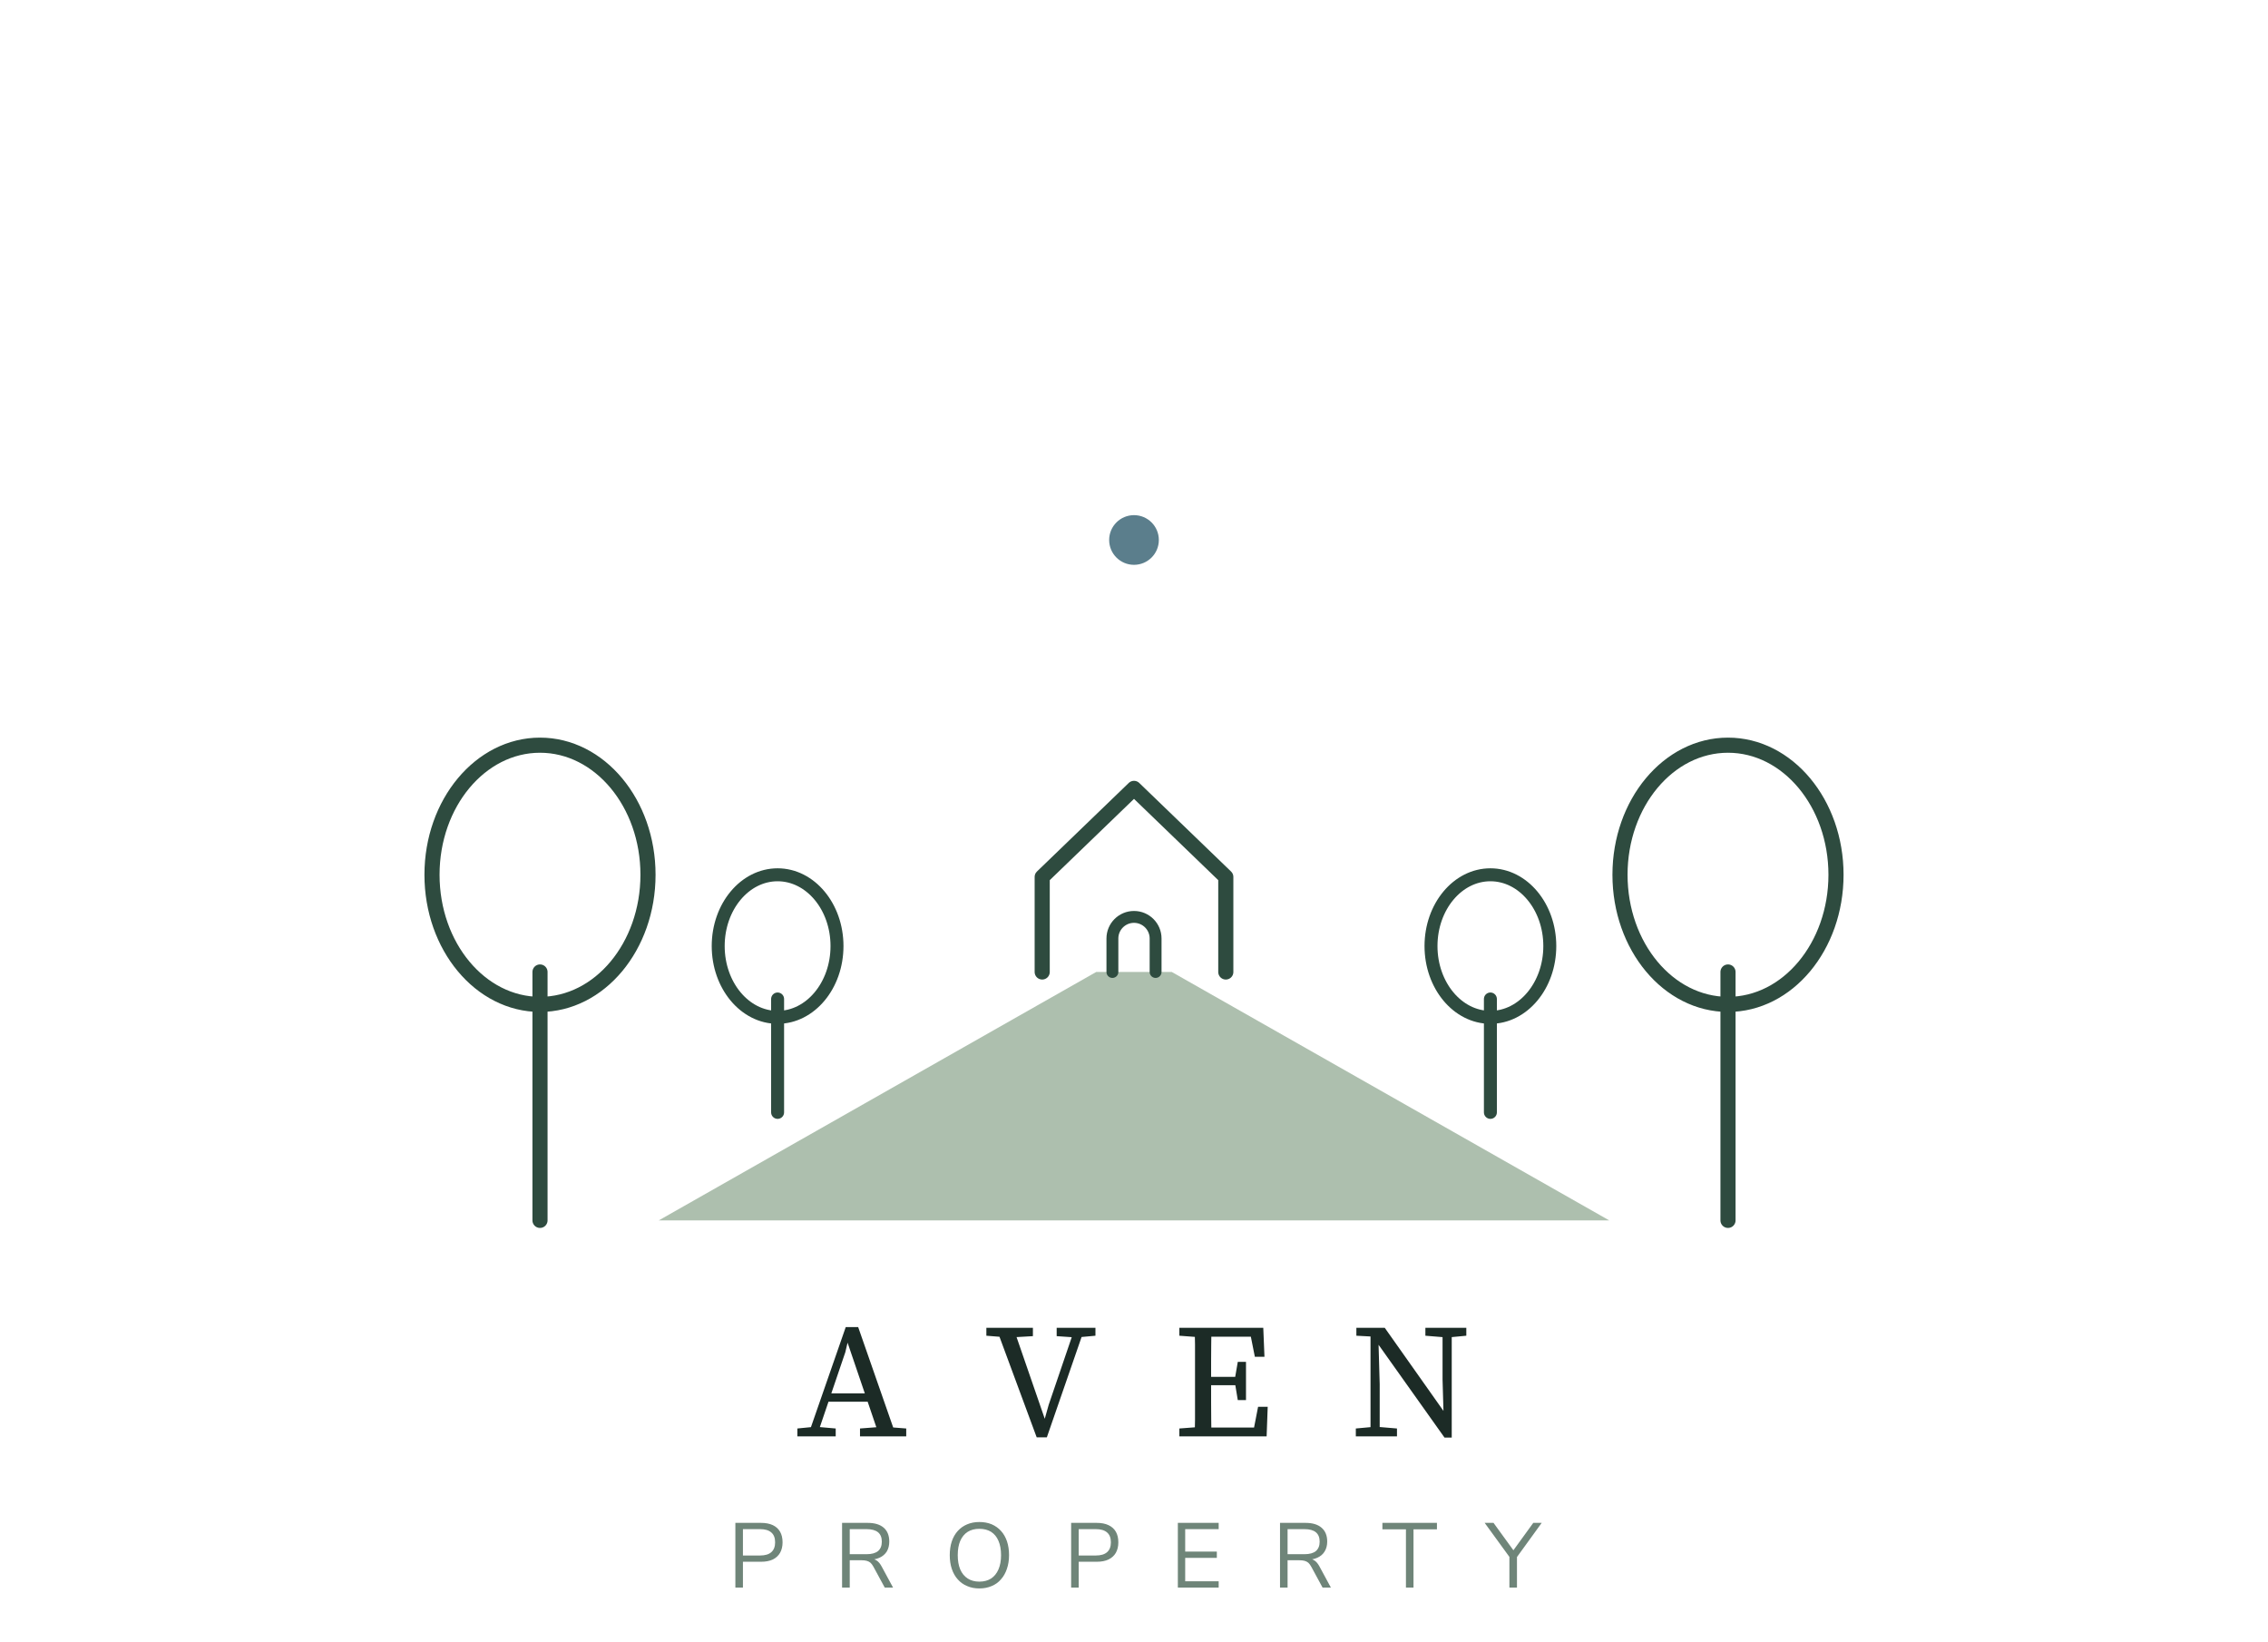
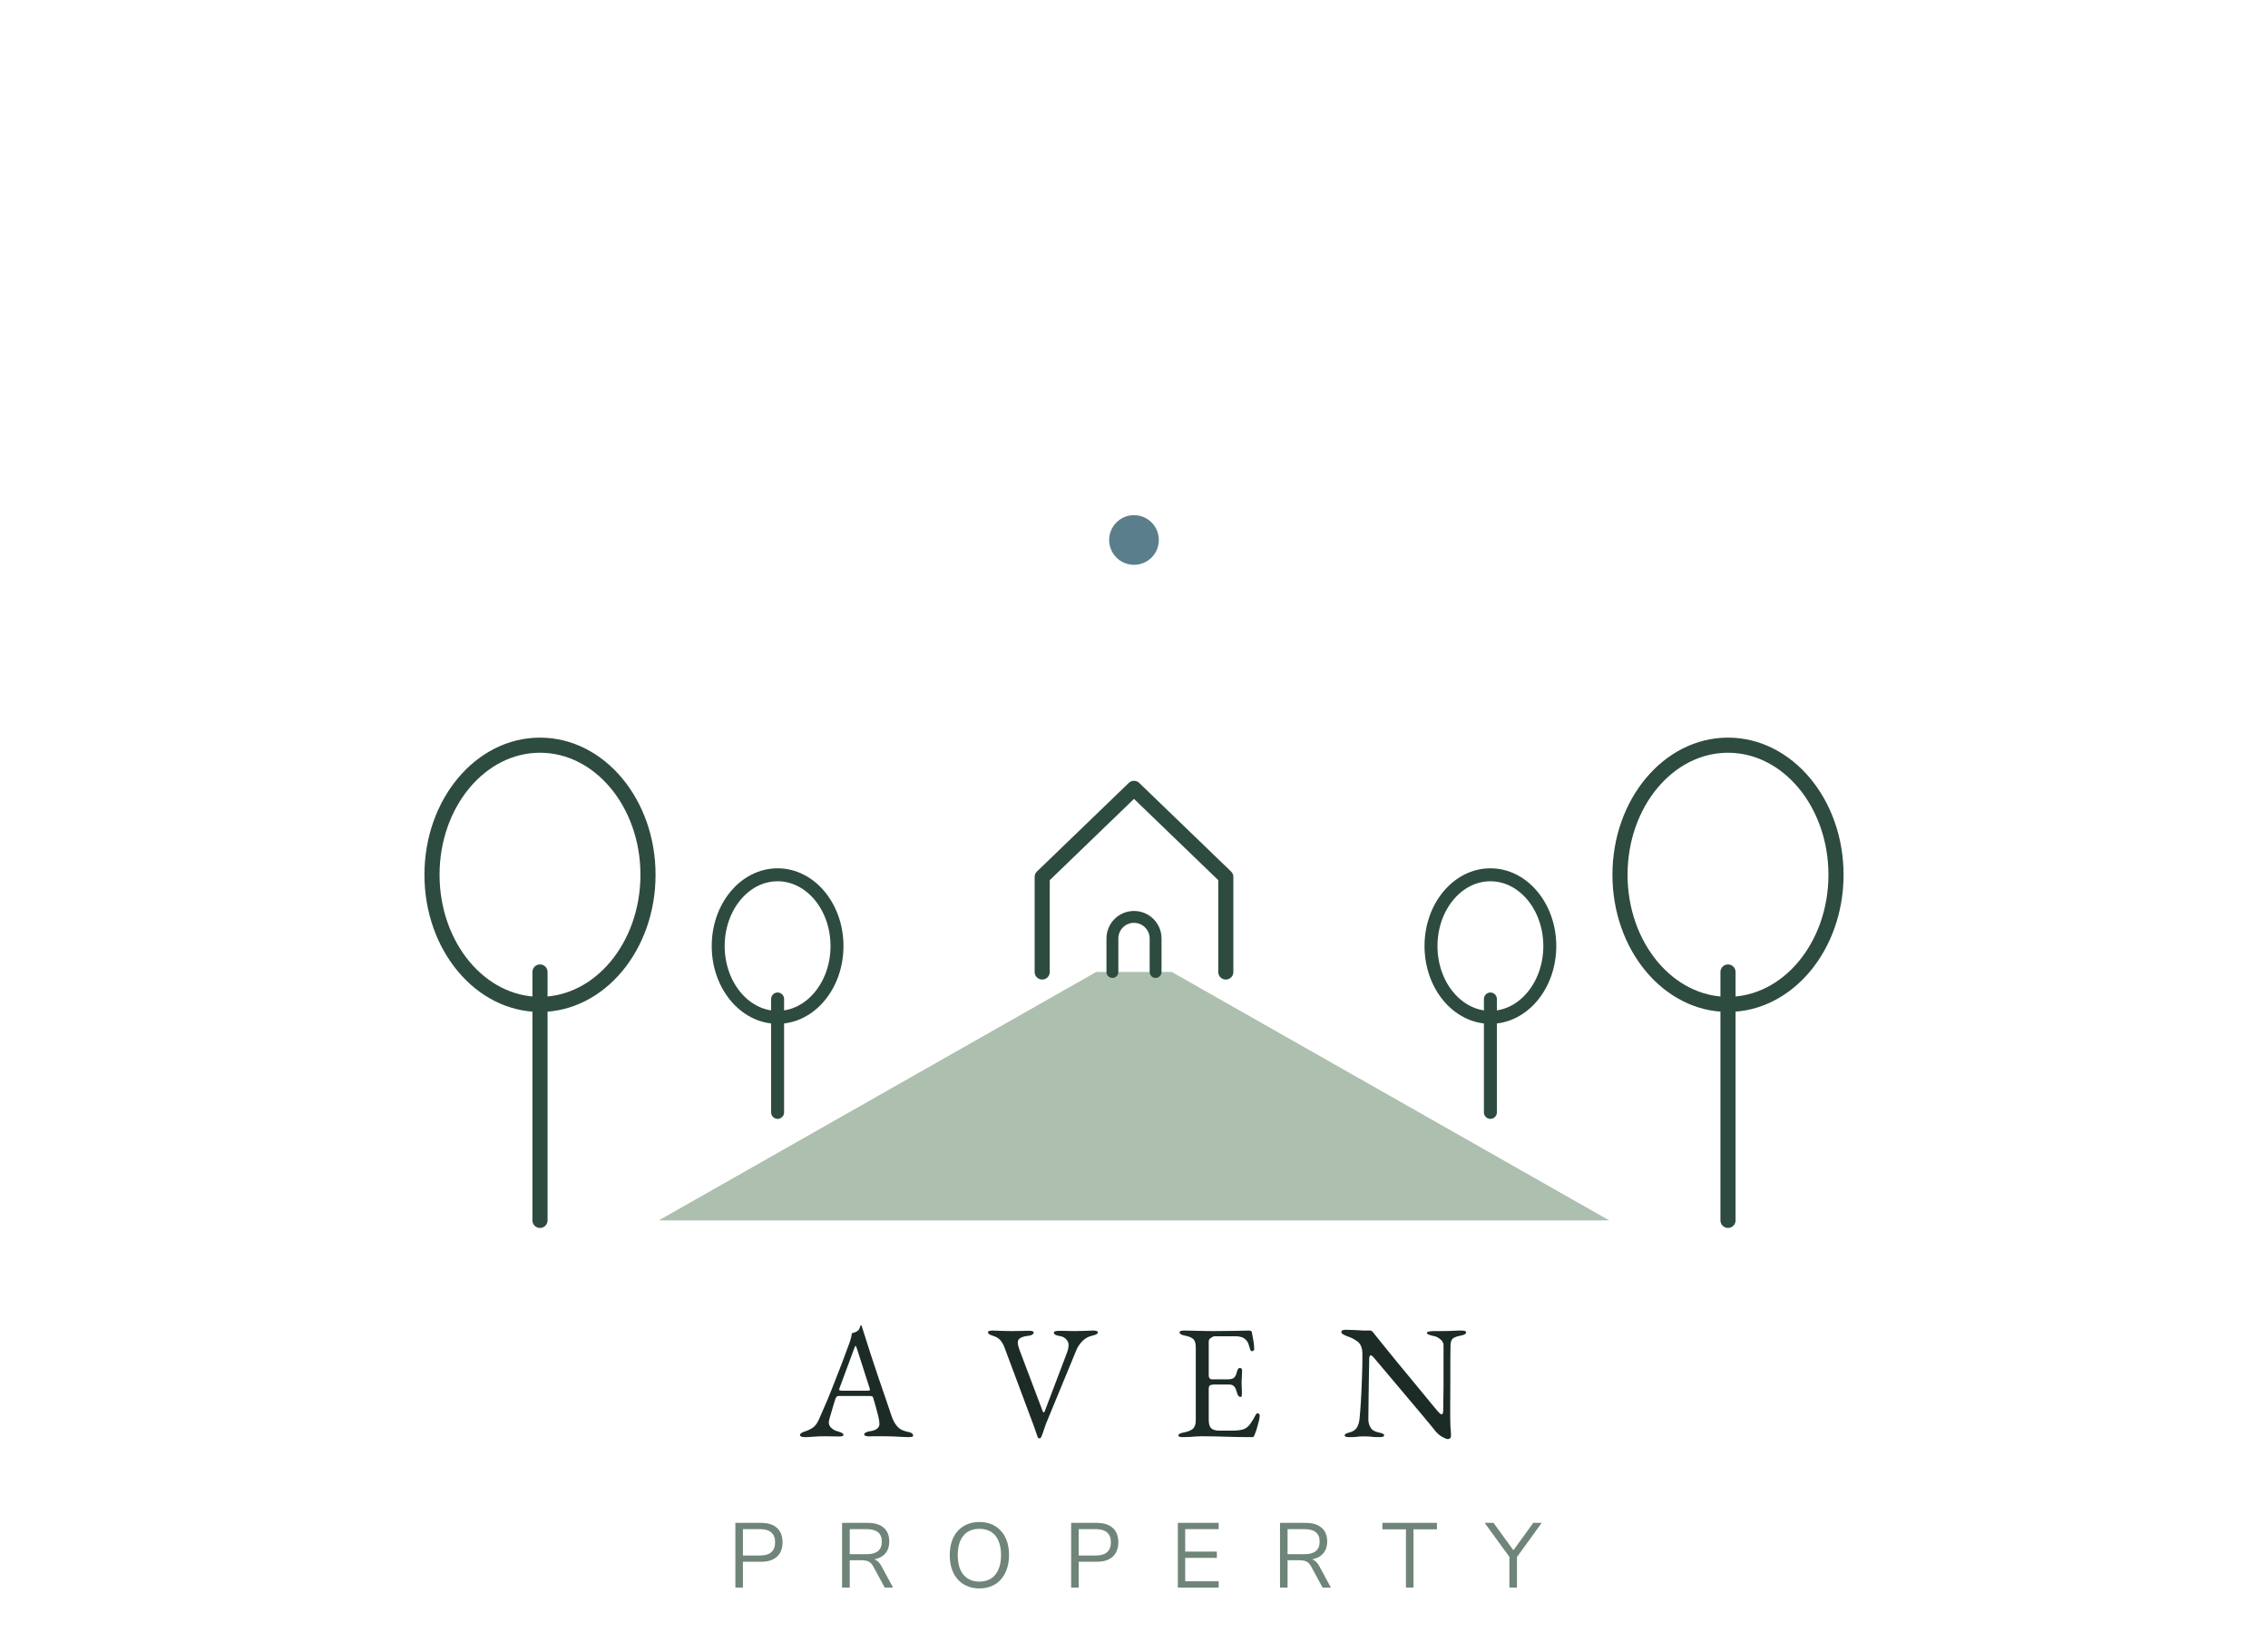
<svg xmlns="http://www.w3.org/2000/svg" viewBox="0 0 210 152" role="img" aria-label="The Light Road - the road is a sage shape, the only fill; trees and house stay fine line">
  <path d="M61 113 L101.5 90 L108.5 90 L149 113 Z" fill="#adbfae" />
  <line x1="50" y1="113" x2="50" y2="90" stroke="#2e4b3f" stroke-width="1.4" stroke-linecap="round" />
  <ellipse cx="50" cy="81" rx="10" ry="12" fill="none" stroke="#2e4b3f" stroke-width="1.4" />
  <line x1="160" y1="113" x2="160" y2="90" stroke="#2e4b3f" stroke-width="1.4" stroke-linecap="round" />
  <ellipse cx="160" cy="81" rx="10" ry="12" fill="none" stroke="#2e4b3f" stroke-width="1.4" />
  <line x1="72" y1="103" x2="72" y2="92.5" stroke="#2e4b3f" stroke-width="1.2" stroke-linecap="round" />
  <ellipse cx="72" cy="87.6" rx="5.5" ry="6.6" fill="none" stroke="#2e4b3f" stroke-width="1.2" />
  <line x1="138" y1="103" x2="138" y2="92.5" stroke="#2e4b3f" stroke-width="1.2" stroke-linecap="round" />
  <ellipse cx="138" cy="87.6" rx="5.5" ry="6.6" fill="none" stroke="#2e4b3f" stroke-width="1.2" />
  <path d="M96.5 90 L96.5 81.2 L105 73 L113.5 81.2 L113.5 90" fill="none" stroke="#2e4b3f" stroke-width="1.4" stroke-linecap="round" stroke-linejoin="round" />
  <path d="M103 90 L103 86.9 A2 2 0 0 1 107 86.9 L107 90" fill="none" stroke="#2e4b3f" stroke-width="1.1" stroke-linecap="round" stroke-linejoin="round" />
  <circle cx="105" cy="50" r="2.3" fill="#5b7e8c" />
  <g aria-label="AVEN">
-     <path fill="#1c2b26" d="M73.83 133.00V132.27L75.35 132.12H75.67L77.38 132.27V133.00ZM74.79 133.00 78.31 122.88H79.46L82.99 133.00H81.43L78.42 124.15H78.52L78.27 125.21L75.62 133.00ZM76.45 129.79V129.02H80.87V129.79ZM79.63 133.00V132.27L81.59 132.12H81.98L83.91 132.27V133.00Z M95.99 133.09 92.24 122.95H93.83L96.82 131.61H96.67L97.10 130.08L99.53 122.95H100.44L96.93 133.09ZM91.33 123.68V122.95H95.64V123.72L93.74 123.83H93.21ZM97.84 123.72V122.95H101.43V123.68L99.81 123.83H99.45Z M109.20 133.00V132.27L111.19 132.12H111.36V133.00ZM110.62 133.00Q110.64 132.23 110.65 131.46Q110.65 130.69 110.65 129.90Q110.65 129.12 110.65 128.34V127.61Q110.65 126.83 110.65 126.05Q110.65 125.28 110.65 124.50Q110.64 123.72 110.62 122.95H112.17Q112.16 123.71 112.15 124.49Q112.14 125.26 112.14 126.04Q112.14 126.82 112.14 127.61V128.22Q112.14 129.05 112.14 129.85Q112.14 130.66 112.15 131.44Q112.16 132.22 112.17 133.00ZM111.36 133.00V132.18H116.61L116.02 132.68L116.49 130.26H117.38L117.28 133.00ZM111.40 128.26V127.49H114.92V128.26ZM114.61 129.64 114.34 128.01V127.67L114.61 126.10H115.37V129.64ZM109.20 123.68V122.95H111.36V123.83H111.19ZM116.19 125.63 115.72 123.27 116.31 123.77H111.36V122.95H116.97L117.08 125.63Z M125.54 133.00V132.27L127.18 132.12H127.57L129.35 132.27V133.00ZM126.90 133.00V123.29H127.61L127.75 128.17V133.00ZM131.98 123.68V122.95H135.77V123.68L134.19 123.83H133.81ZM133.75 133.11 127.61 124.47H127.42L127.08 123.76L125.59 123.68V122.95H128.22L133.78 130.82L133.66 130.87L133.57 127.73V122.95H134.42V133.11Z" />
+     <path fill="#1c2b26" d="M74.50 133.07Q74.31 133.07 74.19 133.02Q74.07 132.97 74.07 132.88Q74.07 132.78 74.20 132.69Q74.32 132.61 74.56 132.53Q74.95 132.41 75.28 132.18Q75.61 131.94 75.85 131.38Q76.27 130.42 76.63 129.58Q76.98 128.74 77.29 127.93Q77.61 127.12 77.95 126.24Q78.28 125.36 78.66 124.33Q78.73 124.12 78.79 123.91Q78.85 123.70 78.87 123.46Q79.00 123.42 79.14 123.37Q79.27 123.33 79.41 123.23Q79.54 123.14 79.60 122.97Q79.65 122.78 79.69 122.72Q79.71 122.71 79.73 122.71Q79.75 122.71 79.77 122.74Q79.80 122.80 79.82 122.89Q79.84 122.98 79.88 123.07Q80.23 124.21 80.62 125.40Q81.02 126.58 81.38 127.68Q81.75 128.78 82.06 129.66Q82.36 130.54 82.54 131.08Q82.75 131.68 83.00 131.98Q83.23 132.28 83.50 132.40Q83.76 132.52 84.06 132.58Q84.31 132.62 84.44 132.72Q84.55 132.82 84.55 132.93Q84.55 133.01 84.44 133.04Q84.31 133.07 84.12 133.07Q83.91 133.07 83.55 133.05Q83.19 133.03 82.78 133.01Q82.38 132.99 82.03 132.99Q81.75 132.99 81.45 132.99Q81.15 132.99 80.89 132.99Q80.64 133.00 80.46 133.00Q80.27 133.00 80.14 132.95Q80.02 132.91 80.02 132.82Q80.02 132.72 80.17 132.64Q80.32 132.56 80.52 132.53Q81.02 132.46 81.22 132.28Q81.43 132.10 81.43 131.86Q81.43 131.63 81.34 131.21Q81.24 130.78 81.10 130.29Q80.97 129.81 80.85 129.43Q80.82 129.31 80.74 129.29Q80.66 129.26 80.44 129.26H77.61Q77.55 129.26 77.48 129.32Q77.41 129.37 77.35 129.53Q77.31 129.69 77.20 130.01Q77.10 130.33 77.00 130.69Q76.89 131.05 76.81 131.34Q76.74 131.62 76.74 131.69Q76.74 132.03 77.00 132.24Q77.25 132.46 77.61 132.55Q78.10 132.69 78.10 132.85Q78.10 132.94 77.98 132.98Q77.86 133.01 77.67 133.01Q77.47 133.01 77.10 133.00Q76.72 132.99 76.30 132.99Q75.81 132.99 75.34 133.03Q74.88 133.07 74.50 133.07ZM78.02 128.77H80.34Q80.55 128.77 80.55 128.69Q80.55 128.66 80.54 128.63Q80.53 128.59 80.52 128.54L79.35 124.89Q79.26 124.61 79.21 124.61Q79.18 124.61 79.09 124.87L77.73 128.54Q77.70 128.63 77.70 128.66Q77.70 128.74 77.78 128.75Q77.86 128.77 78.02 128.77Z M96.25 133.18Q96.13 133.18 96.08 133.07Q96.02 132.91 95.93 132.63Q95.84 132.35 95.77 132.16L93.02 124.80Q92.87 124.38 92.62 124.09Q92.36 123.81 91.97 123.70Q91.73 123.62 91.61 123.55Q91.48 123.47 91.48 123.37Q91.48 123.28 91.60 123.24Q91.72 123.20 91.91 123.20Q92.15 123.20 92.45 123.22Q92.74 123.23 93.07 123.24Q93.40 123.25 93.74 123.25Q94.04 123.25 94.34 123.24Q94.63 123.23 94.88 123.23Q95.12 123.22 95.27 123.22Q95.47 123.22 95.59 123.26Q95.71 123.30 95.71 123.39Q95.71 123.49 95.59 123.57Q95.47 123.66 95.21 123.69Q94.79 123.73 94.52 123.87Q94.24 124.02 94.24 124.27Q94.24 124.53 94.31 124.71Q94.37 124.90 94.40 125.00L96.56 130.71Q96.59 130.76 96.64 130.78Q96.68 130.79 96.73 130.69L98.78 125.29Q99.08 124.50 98.82 124.13Q98.56 123.76 98.08 123.70Q97.85 123.67 97.72 123.59Q97.58 123.50 97.58 123.40Q97.58 123.31 97.70 123.27Q97.82 123.23 98.02 123.23Q98.21 123.23 98.45 123.23Q98.69 123.23 98.96 123.24Q99.22 123.25 99.50 123.25Q99.94 123.25 100.43 123.23Q100.93 123.20 101.21 123.20Q101.41 123.20 101.53 123.24Q101.65 123.28 101.65 123.37Q101.65 123.47 101.53 123.54Q101.41 123.61 101.15 123.67Q100.60 123.79 100.22 124.18Q99.85 124.57 99.68 124.97L96.86 131.81Q96.83 131.89 96.75 132.12Q96.67 132.35 96.58 132.62Q96.49 132.90 96.40 133.07Q96.38 133.12 96.34 133.15Q96.29 133.18 96.25 133.18Z M109.55 133.07Q109.35 133.07 109.23 133.04Q109.11 133.00 109.11 132.91Q109.11 132.73 109.61 132.64Q110.18 132.53 110.45 132.30Q110.72 132.06 110.72 131.51V124.77Q110.72 124.22 110.50 124.00Q110.28 123.78 109.71 123.67Q109.46 123.62 109.34 123.55Q109.22 123.47 109.22 123.37Q109.22 123.28 109.34 123.24Q109.46 123.20 109.65 123.20Q110.22 123.20 110.62 123.22Q111.02 123.23 111.40 123.24Q111.78 123.25 112.31 123.25Q112.80 123.25 113.35 123.24Q113.90 123.23 114.36 123.23Q114.87 123.22 115.23 123.21Q115.58 123.20 115.64 123.20Q115.71 123.20 115.80 123.23Q115.89 123.27 115.91 123.34Q115.98 123.76 116.06 124.17Q116.13 124.59 116.13 124.89Q116.13 125.02 116.07 125.06Q116.00 125.11 115.92 125.11Q115.85 125.11 115.82 125.07Q115.79 125.03 115.76 124.96Q115.68 124.70 115.61 124.47Q115.53 124.24 115.43 124.14Q115.22 123.89 114.96 123.81Q114.71 123.73 114.42 123.73H112.46Q112.34 123.73 112.13 123.87Q111.92 124.00 111.92 124.21V127.39Q111.92 127.53 112.00 127.62Q112.08 127.72 112.19 127.72H113.67Q114.11 127.72 114.27 127.56Q114.44 127.41 114.54 126.98Q114.63 126.66 114.81 126.66Q114.87 126.66 114.94 126.72Q115.01 126.78 115.01 126.89Q115.01 126.95 115.00 127.16Q114.99 127.38 114.98 127.60Q114.96 127.83 114.96 127.94Q114.96 128.09 114.97 128.34Q114.98 128.59 114.99 128.81Q114.99 129.04 114.99 129.10Q114.99 129.21 114.97 129.28Q114.95 129.35 114.86 129.35Q114.63 129.35 114.51 128.88Q114.42 128.53 114.27 128.37Q114.12 128.20 113.82 128.20H112.43Q112.17 128.20 112.05 128.27Q111.92 128.34 111.92 128.59V131.47Q111.92 132.04 112.16 132.26Q112.40 132.47 112.91 132.47H114.02Q114.50 132.47 114.82 132.42Q115.14 132.37 115.38 132.22Q115.62 132.06 115.81 131.78Q116.00 131.51 116.24 131.06Q116.28 130.97 116.34 130.91Q116.40 130.85 116.48 130.87Q116.55 130.88 116.60 130.94Q116.64 130.99 116.64 131.08Q116.64 131.22 116.57 131.55Q116.49 131.89 116.38 132.25Q116.27 132.61 116.18 132.82Q116.13 132.93 116.10 133.00Q116.06 133.07 115.97 133.07Q115.25 133.07 114.63 133.06Q114.02 133.04 113.46 133.03Q112.91 133.01 112.38 133.00Q111.84 132.99 111.27 132.99Q110.94 132.99 110.70 133.01Q110.46 133.03 110.21 133.05Q109.95 133.07 109.55 133.07Z M134.04 133.25Q133.90 133.25 133.51 133.03Q133.11 132.81 132.75 132.31Q132.69 132.24 132.38 131.86Q132.07 131.49 131.60 130.92Q131.13 130.36 130.57 129.70Q130.02 129.04 129.46 128.38Q128.91 127.72 128.43 127.16Q127.95 126.59 127.63 126.21Q127.30 125.83 127.23 125.74Q127.12 125.61 127.05 125.55Q126.97 125.50 126.91 125.50Q126.84 125.50 126.81 125.61Q126.78 125.72 126.78 125.81Q126.76 126.55 126.75 127.51Q126.73 128.47 126.72 129.49Q126.70 130.51 126.70 131.44Q126.70 131.84 126.91 132.19Q127.11 132.53 127.66 132.64Q127.92 132.69 128.04 132.75Q128.16 132.81 128.16 132.91Q128.16 133.00 128.04 133.04Q127.92 133.07 127.72 133.07Q127.32 133.07 127.12 133.05Q126.91 133.03 126.76 133.01Q126.60 133.00 126.31 133.00Q126.04 133.00 125.89 133.01Q125.74 133.03 125.55 133.05Q125.35 133.07 124.95 133.07Q124.75 133.07 124.63 133.04Q124.51 133.00 124.51 132.91Q124.51 132.81 124.63 132.75Q124.75 132.69 125.01 132.62Q125.44 132.50 125.64 132.18Q125.83 131.86 125.88 131.40Q125.94 130.82 126.00 129.89Q126.06 128.95 126.10 127.79Q126.15 126.62 126.15 125.39Q126.15 124.60 125.74 124.25Q125.32 123.91 124.66 123.70Q124.60 123.67 124.40 123.57Q124.20 123.47 124.20 123.34Q124.20 123.20 124.33 123.17Q124.47 123.13 124.54 123.13Q124.98 123.14 125.25 123.15Q125.52 123.16 125.73 123.17Q125.94 123.19 126.19 123.20Q126.45 123.20 126.85 123.20Q126.99 123.20 127.06 123.28Q127.14 123.36 127.21 123.46Q127.27 123.55 127.61 123.96Q127.95 124.38 128.45 125.00Q128.95 125.62 129.55 126.35Q130.15 127.08 130.75 127.80Q131.35 128.53 131.86 129.15Q132.37 129.78 132.71 130.18Q133.05 130.59 133.11 130.66Q133.17 130.72 133.28 130.84Q133.39 130.96 133.48 130.96Q133.62 130.96 133.63 130.65Q133.63 130.44 133.64 129.84Q133.65 129.25 133.66 128.40Q133.66 127.56 133.66 126.56Q133.66 125.58 133.66 124.54Q133.65 124.24 133.35 124.00Q133.05 123.76 132.79 123.72Q132.54 123.67 132.33 123.59Q132.12 123.52 132.12 123.42Q132.12 123.33 132.33 123.29Q132.54 123.25 132.73 123.25Q132.88 123.25 133.03 123.25Q133.17 123.25 133.31 123.25Q133.45 123.25 133.59 123.25Q133.95 123.25 134.16 123.24Q134.37 123.23 134.62 123.22Q134.86 123.20 135.31 123.20Q135.51 123.20 135.63 123.24Q135.75 123.28 135.75 123.37Q135.75 123.58 135.25 123.67Q134.70 123.78 134.52 123.94Q134.34 124.11 134.31 124.48Q134.31 124.56 134.30 125.06Q134.29 125.58 134.29 126.36Q134.29 127.14 134.29 128.03Q134.28 128.94 134.28 129.83Q134.28 130.72 134.28 131.43Q134.28 131.78 134.30 132.08Q134.32 132.37 134.34 132.57Q134.35 132.78 134.35 132.88Q134.35 133.12 134.26 133.19Q134.16 133.25 134.04 133.25Z" />
  </g>
  <g aria-label="PROPERTY">
    <path fill="#6f8579" d="M68.09 147.00V141.01H70.47Q71.11 141.01 71.56 141.22Q72.00 141.43 72.23 141.83Q72.46 142.23 72.46 142.81Q72.46 143.37 72.23 143.78Q72.00 144.18 71.56 144.40Q71.11 144.61 70.47 144.61H68.79V147.00ZM68.79 144.03H70.38Q71.07 144.03 71.42 143.72Q71.77 143.41 71.77 142.81Q71.77 142.20 71.42 141.90Q71.07 141.59 70.38 141.59H68.79Z M77.97 147.00V141.01H80.35Q81.31 141.01 81.83 141.46Q82.34 141.91 82.34 142.74Q82.34 143.27 82.11 143.66Q81.87 144.04 81.43 144.24Q80.98 144.44 80.35 144.44L80.43 144.33H80.60Q80.93 144.33 81.18 144.50Q81.43 144.67 81.63 145.04L82.69 147.00H81.92L80.88 145.08Q80.75 144.84 80.60 144.70Q80.44 144.57 80.24 144.52Q80.04 144.47 79.76 144.47H78.68V147.00ZM78.68 143.91H80.24Q80.94 143.91 81.30 143.62Q81.65 143.32 81.65 142.75Q81.65 142.17 81.30 141.88Q80.94 141.59 80.24 141.59H78.68Z M90.68 147.08Q90.05 147.08 89.55 146.86Q89.04 146.65 88.68 146.24Q88.32 145.84 88.13 145.27Q87.94 144.71 87.94 144.00Q87.94 143.29 88.13 142.72Q88.32 142.16 88.68 141.76Q89.04 141.36 89.54 141.15Q90.05 140.93 90.68 140.93Q91.31 140.93 91.82 141.14Q92.33 141.36 92.69 141.76Q93.05 142.16 93.24 142.72Q93.43 143.29 93.43 143.99Q93.43 144.70 93.23 145.27Q93.04 145.84 92.68 146.24Q92.33 146.65 91.82 146.86Q91.31 147.08 90.68 147.08ZM90.68 146.45Q91.32 146.45 91.77 146.16Q92.21 145.87 92.45 145.32Q92.69 144.77 92.69 144.00Q92.69 143.22 92.45 142.67Q92.22 142.13 91.77 141.84Q91.32 141.56 90.68 141.56Q90.05 141.56 89.60 141.84Q89.15 142.13 88.91 142.68Q88.68 143.22 88.68 144.00Q88.68 144.77 88.91 145.32Q89.15 145.87 89.60 146.16Q90.05 146.45 90.68 146.45Z M99.18 147.00V141.01H101.55Q102.20 141.01 102.64 141.22Q103.09 141.43 103.32 141.83Q103.55 142.23 103.55 142.81Q103.55 143.37 103.32 143.78Q103.09 144.18 102.64 144.40Q102.20 144.61 101.55 144.61H99.88V147.00ZM99.88 144.03H101.47Q102.16 144.03 102.51 143.72Q102.86 143.41 102.86 142.81Q102.86 142.20 102.51 141.90Q102.16 141.59 101.47 141.59H99.88Z M109.06 147.00V141.01H112.84V141.59H109.74V143.67H112.67V144.25H109.74V146.42H112.84V147.00Z M118.52 147.00V141.01H120.89Q121.85 141.01 122.37 141.46Q122.89 141.91 122.89 142.74Q122.89 143.27 122.65 143.66Q122.42 144.04 121.97 144.24Q121.52 144.44 120.89 144.44L120.97 144.33H121.14Q121.48 144.33 121.72 144.50Q121.97 144.67 122.17 145.04L123.23 147.00H122.46L121.42 145.08Q121.29 144.84 121.14 144.70Q120.98 144.57 120.78 144.52Q120.58 144.47 120.30 144.47H119.22V147.00ZM119.22 143.91H120.78Q121.49 143.91 121.84 143.62Q122.19 143.32 122.19 142.75Q122.19 142.17 121.84 141.88Q121.49 141.59 120.78 141.59H119.22Z M130.18 147.00V141.61H128.00V141.01H133.05V141.61H130.88V147.00Z M139.76 147.00V143.90L139.92 144.38L137.47 141.01H138.29L140.22 143.67H140.04L141.97 141.01H142.75L140.31 144.38L140.46 143.90V147.00Z" />
  </g>
</svg>
